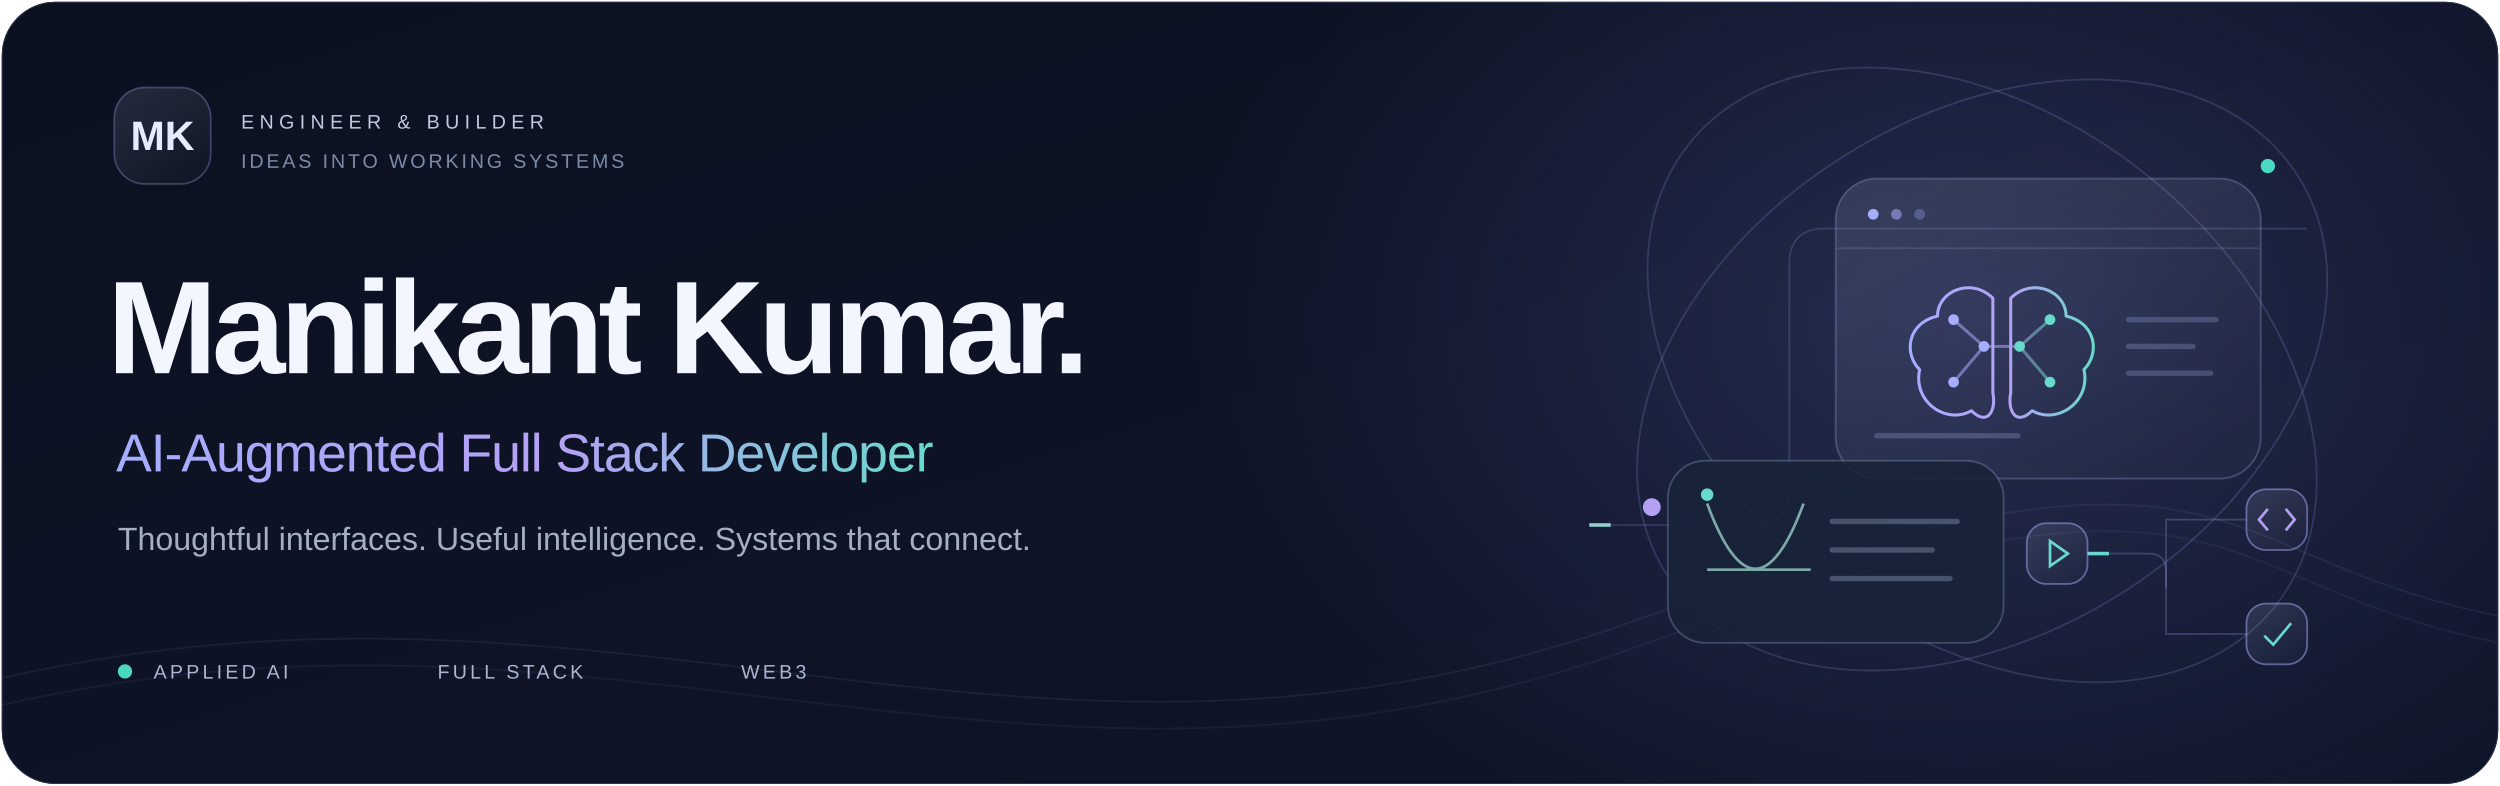
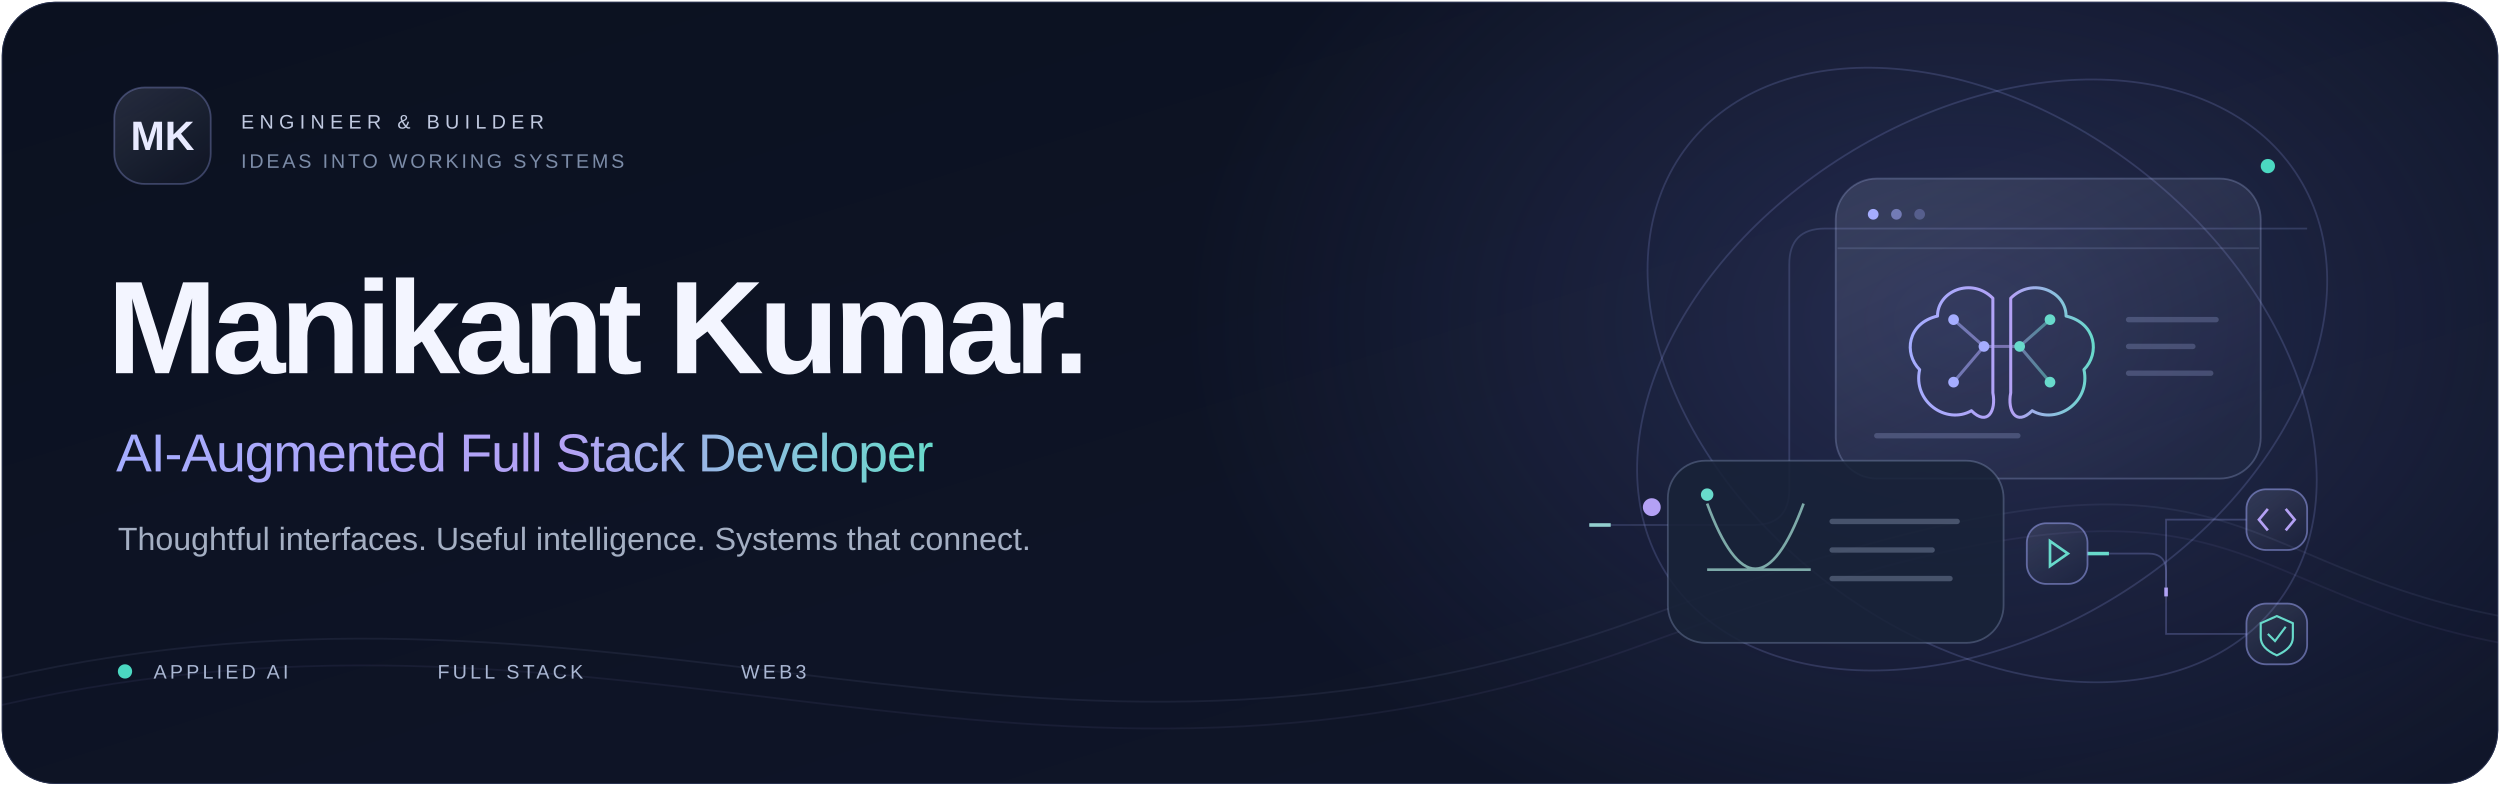
<svg xmlns="http://www.w3.org/2000/svg" width="1400" height="440" viewBox="0 0 1400 440" role="img" aria-labelledby="title desc">
  <defs>
    <linearGradient id="bg" x2="1" y2="1">
      <stop stop-color="#0b1120" />
      <stop offset="1" stop-color="#10162a" />
    </linearGradient>
    <linearGradient id="accent">
      <stop stop-color="#a5adff" />
      <stop offset=".55" stop-color="#b4a1f5" />
      <stop offset="1" stop-color="#68dacb" />
    </linearGradient>
    <linearGradient id="glass" x2=".7" y2="1">
      <stop stop-color="#d5dfff" stop-opacity=".13" />
      <stop offset="1" stop-color="#d5dfff" stop-opacity=".025" />
    </linearGradient>
    <radialGradient id="glow">
      <stop stop-color="#818cf8" stop-opacity=".2" />
      <stop offset="1" stop-color="#818cf8" stop-opacity="0" />
    </radialGradient>
    <clipPath id="bounds">
      <rect x="1" y="1" width="1398" height="438" rx="30" />
    </clipPath>
  </defs>
  <style>
+     .shield-signal{stroke-dasharray:5 95;animation:shield-flow 6s linear infinite}@keyframes shield-flow{to{stroke-dashoffset:-100}}
+     .shield-pulse{animation:pulse 6s ease-in-out infinite}
    .orbit{transform-origin:1110px 210px;animation:orbit 42s linear infinite}
    .float{animation:float 9s ease-in-out infinite}.reverse{animation-delay:-4.5s}
    .signal{stroke-dasharray:12 700;animation:signal 10s linear infinite}
    .pulse{animation:pulse 5s ease-in-out infinite}
    .workflow-node{animation:workflow 8s ease-in-out infinite}.workflow-node.two{animation-delay:-2s}.workflow-node.three{animation-delay:-4s}
    .math-dot{animation:descent 9s ease-in-out infinite}
    @keyframes descent{0%,8%{transform:translate(47px,21.47px);opacity:1}30%{transform:translate(38px,35.44px)}50%{transform:translate(32px,40.25px)}70%,90%{transform:translate(28px,41.45px);opacity:1}100%{transform:translate(28px,41.45px);opacity:0}}
    .neuron{animation:pulse 4.6s ease-in-out infinite}.neuron.second{animation-delay:-2.3s}
    @keyframes orbit{to{transform:rotate(360deg)}}@keyframes float{50%{transform:translateY(-9px)}}
    @keyframes signal{to{stroke-dashoffset:-712}}@keyframes pulse{50%{opacity:.35}}
    @keyframes workflow{50%{opacity:.4;transform:translateY(-4px)}}
-     @media(prefers-reduced-motion:reduce){.orbit,.float,.signal,.pulse,.workflow-node,.neuron,.math-dot{animation:none}}
+     @media(prefers-reduced-motion:reduce){.orbit,.float,.signal,.pulse,.workflow-node,.neuron,.math-dot,.shield-signal,.shield-pulse{animation:none}}
  </style>
  <g clip-path="url(#bounds)">
    <rect x="1" y="1" width="1398" height="438" rx="30" fill="url(#bg)" stroke="#2b3453" />
    <ellipse cx="1100" cy="180" rx="440" ry="320" fill="url(#glow)" />
    <path d="M0 380C350 300 580 470 920 346S1230 312 1400 345" fill="none" stroke="#8c9ad0" stroke-opacity=".1" />
    <path d="M0 395C350 315 580 485 920 361S1230 327 1400 360" fill="none" stroke="#b4a1f5" stroke-opacity=".07" />
    <g font-family="Segoe UI,Arial,sans-serif">
      <rect x="64" y="49" width="54" height="54" rx="17" fill="url(#glass)" stroke="#a5adff" stroke-opacity=".3" />
      <text x="91" y="84" text-anchor="middle" fill="#e8eaff" font-size="23" font-weight="700">MK</text>
      <text x="135" y="72" fill="#c1cae1" font-size="11" letter-spacing="3">ENGINEER &amp; BUILDER</text>
      <text x="135" y="94" fill="#7c8ca8" font-size="11" letter-spacing="1.6">IDEAS INTO WORKING SYSTEMS</text>
      <text x="60" y="209" fill="#f3f5ff" font-size="74" font-weight="600" letter-spacing="-3">Manikant Kumar.</text>
      <text x="65" y="264" fill="url(#accent)" font-size="30" letter-spacing="-.6">AI-Augmented Full Stack Developer</text>
      <text x="66" y="308" fill="#a4afc3" font-size="18">Thoughtful interfaces. Useful intelligence. Systems that connect.</text>
      <g font-size="11" letter-spacing="1.8" fill="#aab7d3">
        <circle class="pulse" cx="70" cy="376" r="4" fill="#4bd8c1" />
        <text x="86" y="380">APPLIED AI</text>
        <text x="245" y="380">FULL STACK</text>
        <text x="415" y="380">WEB3</text>
      </g>
    </g>
    <g class="orbit" fill="none" stroke="#a5adff" stroke-opacity=".18">
      <ellipse cx="1110" cy="210" rx="209" ry="145" transform="rotate(-32 1110 210)" />
      <ellipse cx="1110" cy="210" rx="209" ry="145" transform="rotate(38 1110 210)" />
      <circle cx="925" cy="284" r="5" fill="#b4a1f5" stroke="none" />
      <circle cx="1270" cy="93" r="4" fill="#4bd8c1" stroke="none" />
    </g>
    <path d="M890 294H982Q1002 294 1002 274V148Q1002 128 1022 128H1292" fill="none" stroke="#8d9ade" stroke-opacity=".22" />
    <path class="signal" d="M890 294H982Q1002 294 1002 274V148Q1002 128 1022 128H1292" fill="none" stroke="#93cfcf" stroke-width="2" />
    <g class="float">
      <rect x="1028" y="100" width="238" height="168" rx="23" fill="url(#glass)" stroke="#aab9ef" stroke-opacity=".27" />
      <path d="M1029 139H1265" stroke="#adbbef" stroke-opacity=".16" />
      <g fill="#a5adff">
        <circle cx="1049" cy="120" r="3" />
        <circle cx="1062" cy="120" r="3" opacity=".55" />
        <circle cx="1075" cy="120" r="3" opacity=".3" />
      </g>
      <g fill="none" stroke="url(#accent)" stroke-width="1.7" stroke-linecap="round" stroke-linejoin="round">
        <path d="M1116 167c-12-12-31-4-31 10-17 4-19 21-10 30-4 18 15 31 29 23 9 9 14 0 12-10Zm10 0c12-12 31-4 31 10 17 4 19 21 10 30 4 18-15 31-29 23-9 9-14 0-12-10Z" />
        <path d="m1094 179 17 15-17 20m54-35-17 15 17 20m-37-20h20" stroke-opacity=".55" />
      </g>
      <g class="neuron" fill="#a5adff">
        <circle cx="1094" cy="179" r="3" />
        <circle cx="1111" cy="194" r="3" />
        <circle cx="1094" cy="214" r="3" />
      </g>
      <g class="neuron second" fill="#68dacb">
        <circle cx="1148" cy="179" r="3" />
        <circle cx="1131" cy="194" r="3" />
        <circle cx="1148" cy="214" r="3" />
      </g>
      <path d="M1192 179H1241M1192 194H1228M1192 209H1238M1051 244H1130" stroke="#adbbef" stroke-width="3" stroke-linecap="round" stroke-opacity=".25" />
    </g>
    <g class="float reverse">
      <rect x="934" y="258" width="188" height="102" rx="21" fill="#182238" fill-opacity=".88" stroke="#9eb1db" stroke-opacity=".3" />
      <g transform="translate(956 277)">
        <path d="M0 5Q27 78 54 5M0 42h58" fill="none" stroke="#a8e4d9" stroke-opacity=".7" stroke-width="1.5" />
        <circle class="math-dot" r="3.5" fill="#68dacb" />
      </g>
      <path d="M1026 292H1096M1026 308H1082M1026 324H1092" stroke="#b4c4e3" stroke-opacity=".3" stroke-width="3" stroke-linecap="round" />
    </g>
+     <path class="shield-signal" pathLength="100" d="M1213 329v26h45" fill="none" stroke="#b4a1f5" stroke-width="2" />
    <g fill="none" stroke="#a5adff" stroke-opacity=".25">
      <path d="M1169 310h34q10 0 10 10v35h45" />
      <path d="M1213 329v-38h45" />
    </g>
    <path class="signal" d="M1169 310h34q10 0 10 10v35h45" fill="none" stroke="#68dacb" stroke-width="2" />
    <g transform="translate(1135 293)">
      <g class="workflow-node">
        <rect width="34" height="34" rx="11" fill="url(#glass)" stroke="#a5adff" stroke-opacity=".5" />
        <path d="m13 10 10 7-10 7Z" fill="none" stroke="#68dacb" stroke-width="1.5" />
      </g>
    </g>
    <g transform="translate(1258 274)">
      <g class="workflow-node two">
        <rect width="34" height="34" rx="11" fill="url(#glass)" stroke="#a5adff" stroke-opacity=".5" />
        <path d="m12 11-5 6 5 6m10-12 5 6-5 6" fill="none" stroke="#b4a1f5" stroke-width="1.5" />
      </g>
    </g>
    <g transform="translate(1258 338)">
-       <g class="workflow-node three">
+       <g class="shield-pulse">
        <rect width="34" height="34" rx="11" fill="url(#glass)" stroke="#a5adff" stroke-opacity=".5" />
-         <path d="m10 18 5 5 10-12" fill="none" stroke="#68dacb" stroke-width="1.5" />
+         <path d="m17 7 9 4v8q0 6-9 10-9-4-9-10v-8Z" fill="none" stroke="#68dacb" stroke-width="1.2" />
+         <path d="m12 17 4 4 6-8" fill="none" stroke="#68dacb" stroke-width="1.2" />
      </g>
    </g>
  </g>
</svg>
